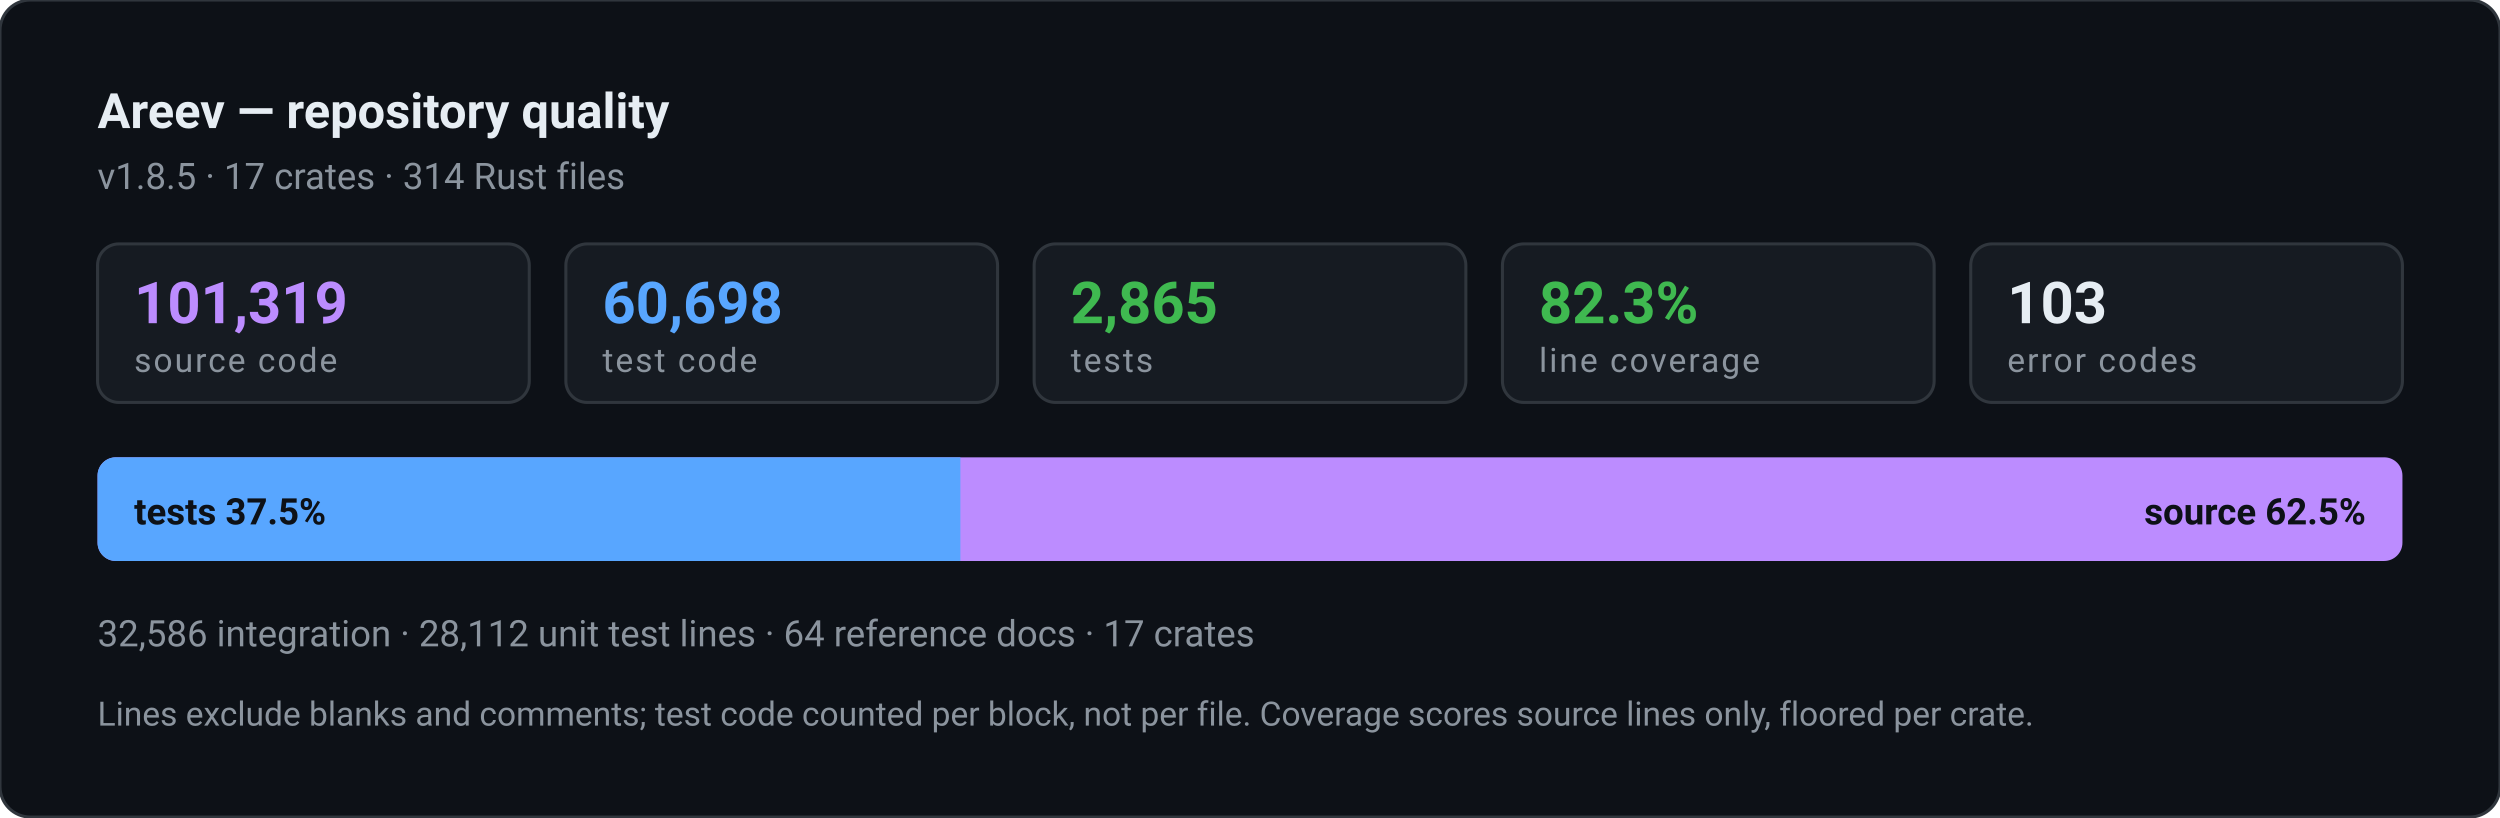
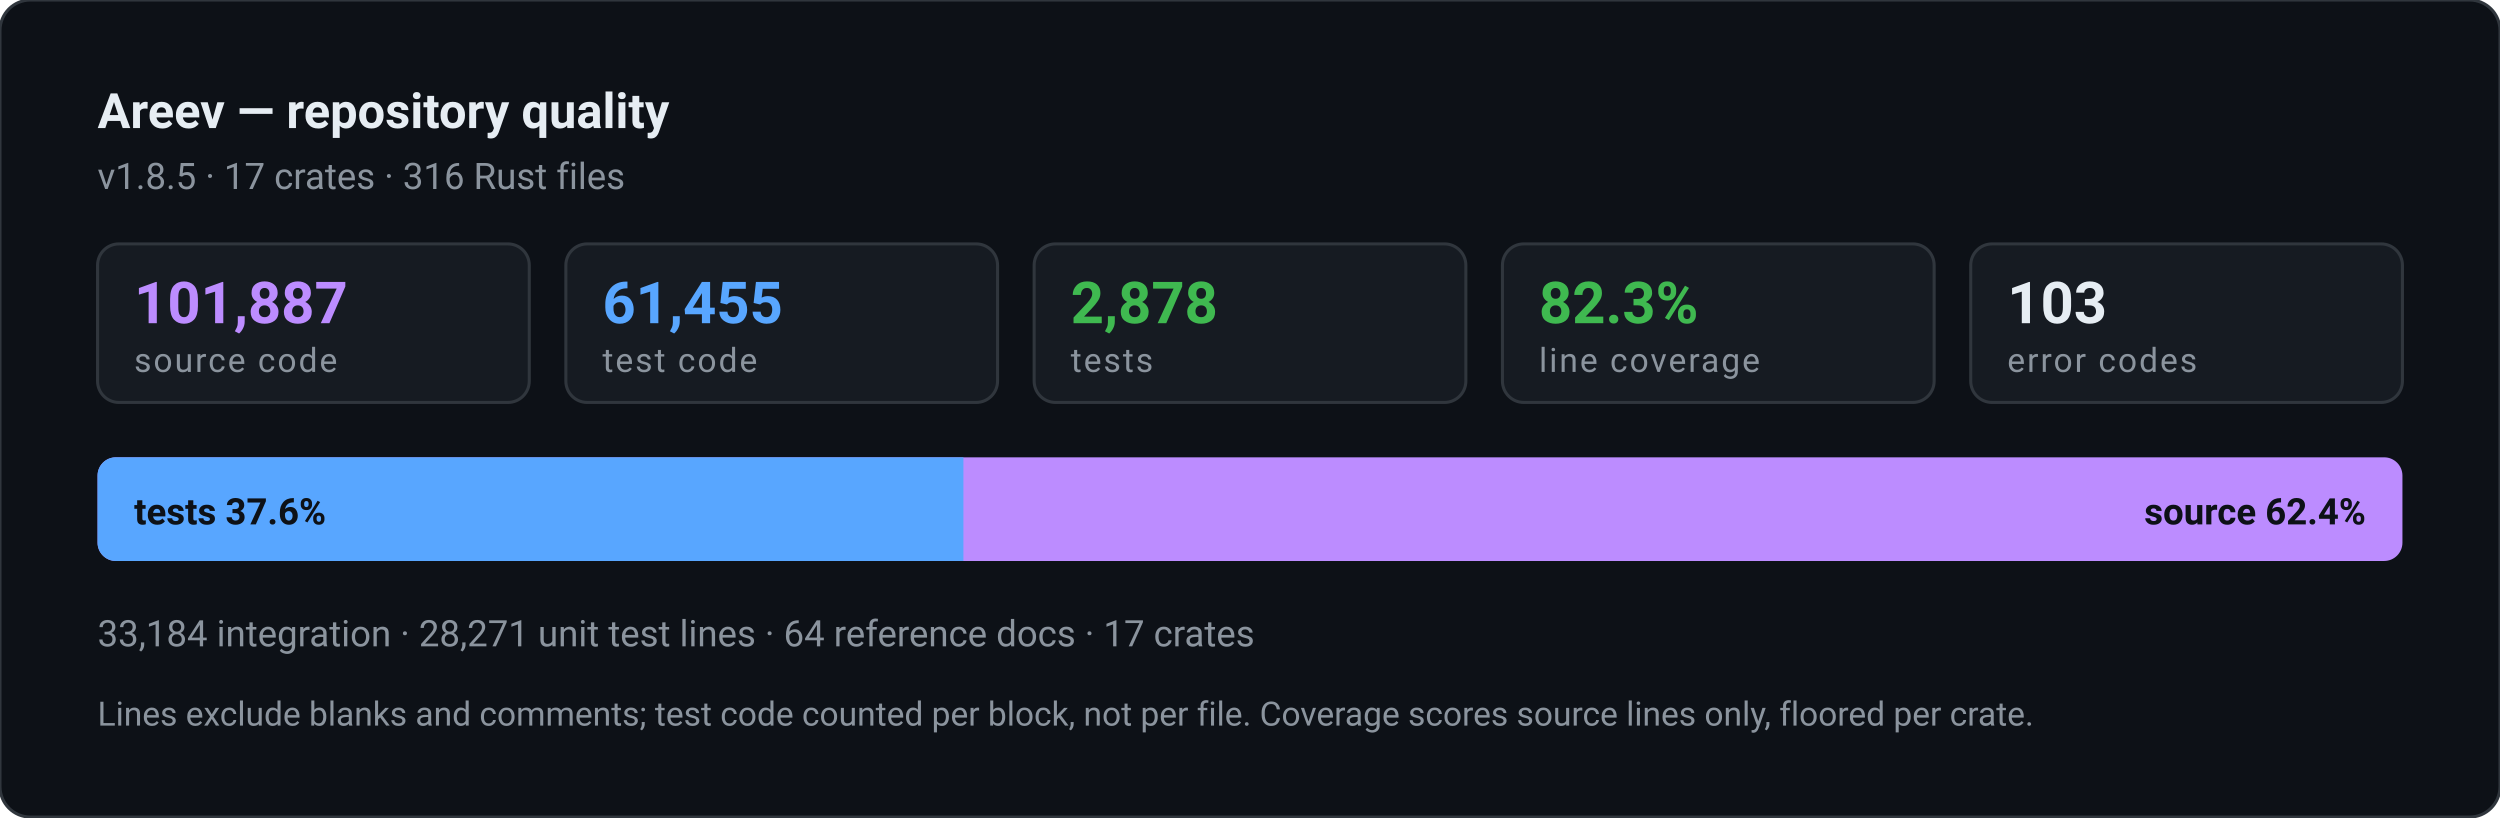
- <svg xmlns="http://www.w3.org/2000/svg" width="820" height="268" viewBox="0 0 820 268" role="img" aria-label="Areev repository quality: 60,698 lines of test code against 101,319 lines of source, 2,865 tests, 82.3% line coverage">
+ <svg xmlns="http://www.w3.org/2000/svg" width="820" height="268" viewBox="0 0 820 268" role="img" aria-label="Areev repository quality: 61,455 lines of test code against 101,887 lines of source, 2,878 tests, 82.3% line coverage">
  <style>text{font-family:ui-sans-serif,-apple-system,"Segoe UI",Roboto,Helvetica,Arial,sans-serif}.n{font-weight:700;font-variant-numeric:tabular-nums}.l{font-size:11px;letter-spacing:.06em;text-transform:uppercase}</style>
  <rect width="820" height="268" rx="10" fill="#0d1117" stroke="#30363d" />
  <text x="32" y="42" class="n" font-size="16" fill="#e6edf3">Areev — repository quality</text>
-   <text x="32" y="62" font-size="12" fill="#8b949e">v1.8.5 · 17 crates · 314 Rust files</text>
+   <text x="32" y="62" font-size="12" fill="#8b949e">v1.8.5 · 17 crates · 316 Rust files</text>
  <rect x="32.0" y="80" width="141.6" height="52" rx="7" fill="#161b22" stroke="#30363d" />
-   <text x="44.0" y="106" class="n" font-size="19" fill="#bc8cff">101,319</text>
+   <text x="44.0" y="106" class="n" font-size="19" fill="#bc8cff">101,887</text>
  <text x="44.0" y="122" class="l" fill="#8b949e">source code</text>
  <rect x="185.6" y="80" width="141.6" height="52" rx="7" fill="#161b22" stroke="#30363d" />
-   <text x="197.6" y="106" class="n" font-size="19" fill="#58a6ff">60,698</text>
+   <text x="197.6" y="106" class="n" font-size="19" fill="#58a6ff">61,455</text>
  <text x="197.6" y="122" class="l" fill="#8b949e">test code</text>
  <rect x="339.2" y="80" width="141.6" height="52" rx="7" fill="#161b22" stroke="#30363d" />
-   <text x="351.2" y="106" class="n" font-size="19" fill="#3fb950">2,865</text>
+   <text x="351.2" y="106" class="n" font-size="19" fill="#3fb950">2,878</text>
  <text x="351.2" y="122" class="l" fill="#8b949e">tests</text>
  <rect x="492.8" y="80" width="141.6" height="52" rx="7" fill="#161b22" stroke="#30363d" />
  <text x="504.8" y="106" class="n" font-size="19" fill="#3fb950">82.3%</text>
  <text x="504.8" y="122" class="l" fill="#8b949e">line coverage</text>
  <rect x="646.4" y="80" width="141.6" height="52" rx="7" fill="#161b22" stroke="#30363d" />
  <text x="658.4" y="106" class="n" font-size="19" fill="#e6edf3">103</text>
  <text x="658.4" y="122" class="l" fill="#8b949e">error codes</text>
  <rect x="32" y="150" width="756" height="34" rx="6" fill="#bc8cff" />
-   <path d="M32 156a6 6 0 0 1 6-6h277v34h-277a6 6 0 0 1-6-6z" fill="#58a6ff" />
-   <text x="44" y="172" class="n" font-size="12" fill="#0d1117">tests 37.5%</text>
-   <text x="776" y="172" class="n" font-size="12" fill="#0d1117" text-anchor="end">source 62.5%</text>
-   <text x="32" y="212" font-size="12" fill="#8b949e">32,586 integration · 28,112 unit test lines · 64 reference docs · 17 crates</text>
+   <path d="M32 156a6 6 0 0 1 6-6h278v34h-278a6 6 0 0 1-6-6z" fill="#58a6ff" />
+   <text x="44" y="172" class="n" font-size="12" fill="#0d1117">tests 37.6%</text>
+   <text x="776" y="172" class="n" font-size="12" fill="#0d1117" text-anchor="end">source 62.4%</text>
+   <text x="32" y="212" font-size="12" fill="#8b949e">33,184 integration · 28,271 unit test lines · 64 reference docs · 17 crates</text>
  <text x="32" y="238" font-size="11" fill="#8b949e">Lines exclude blanks and comments; test code counted per block, not per file. Coverage scores source lines only, floored per crate.</text>
</svg>
